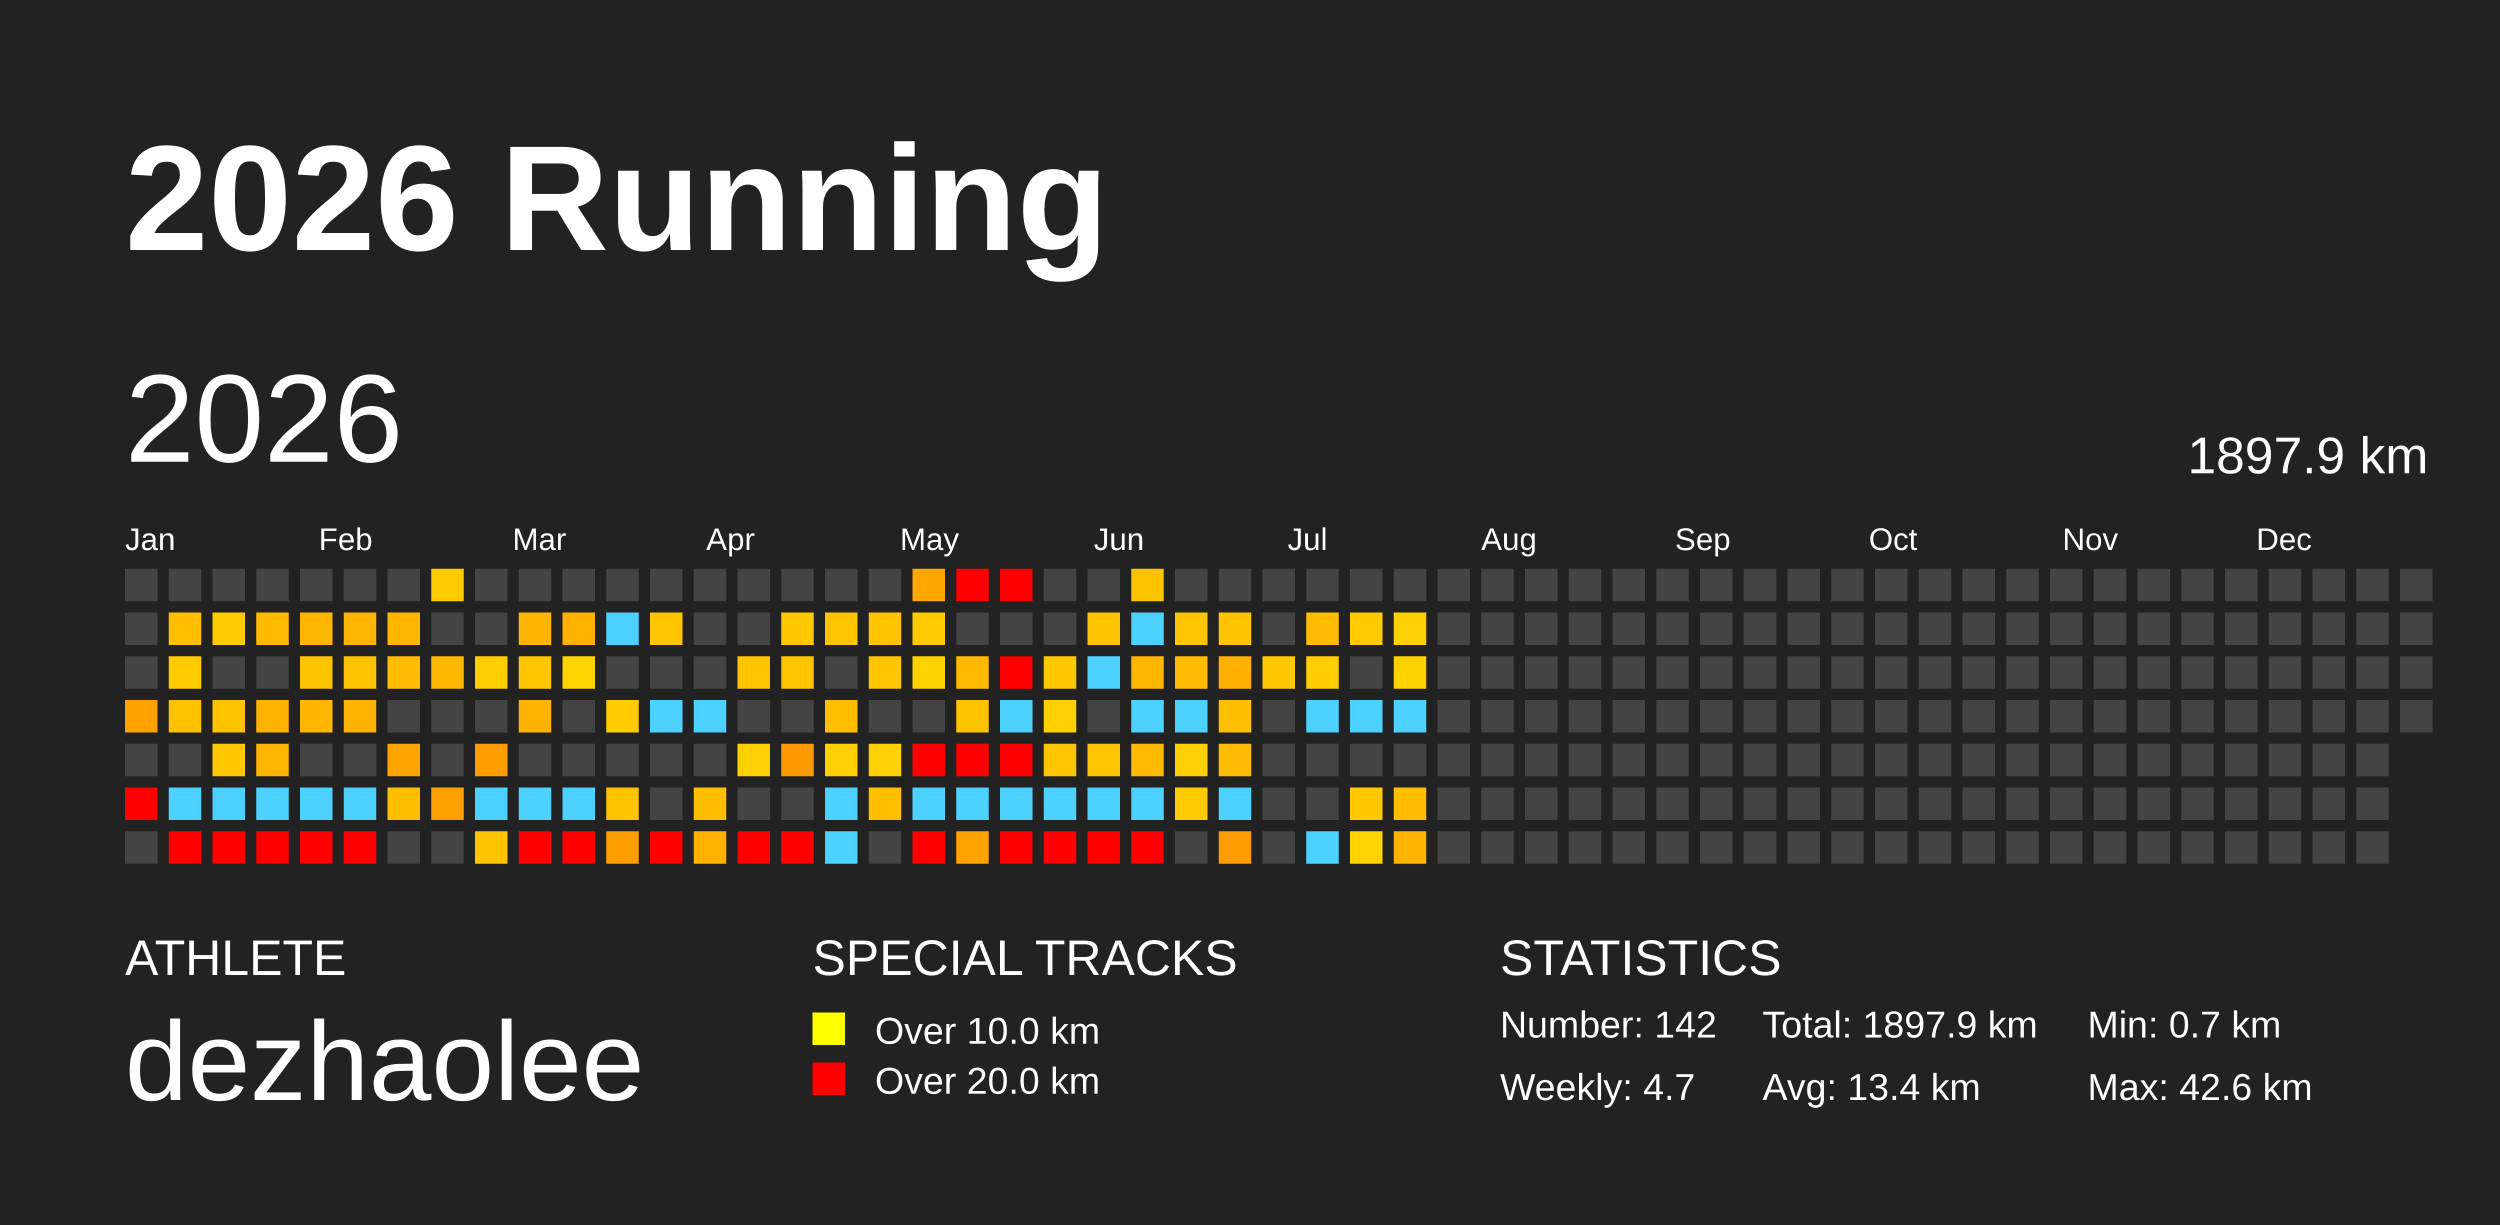
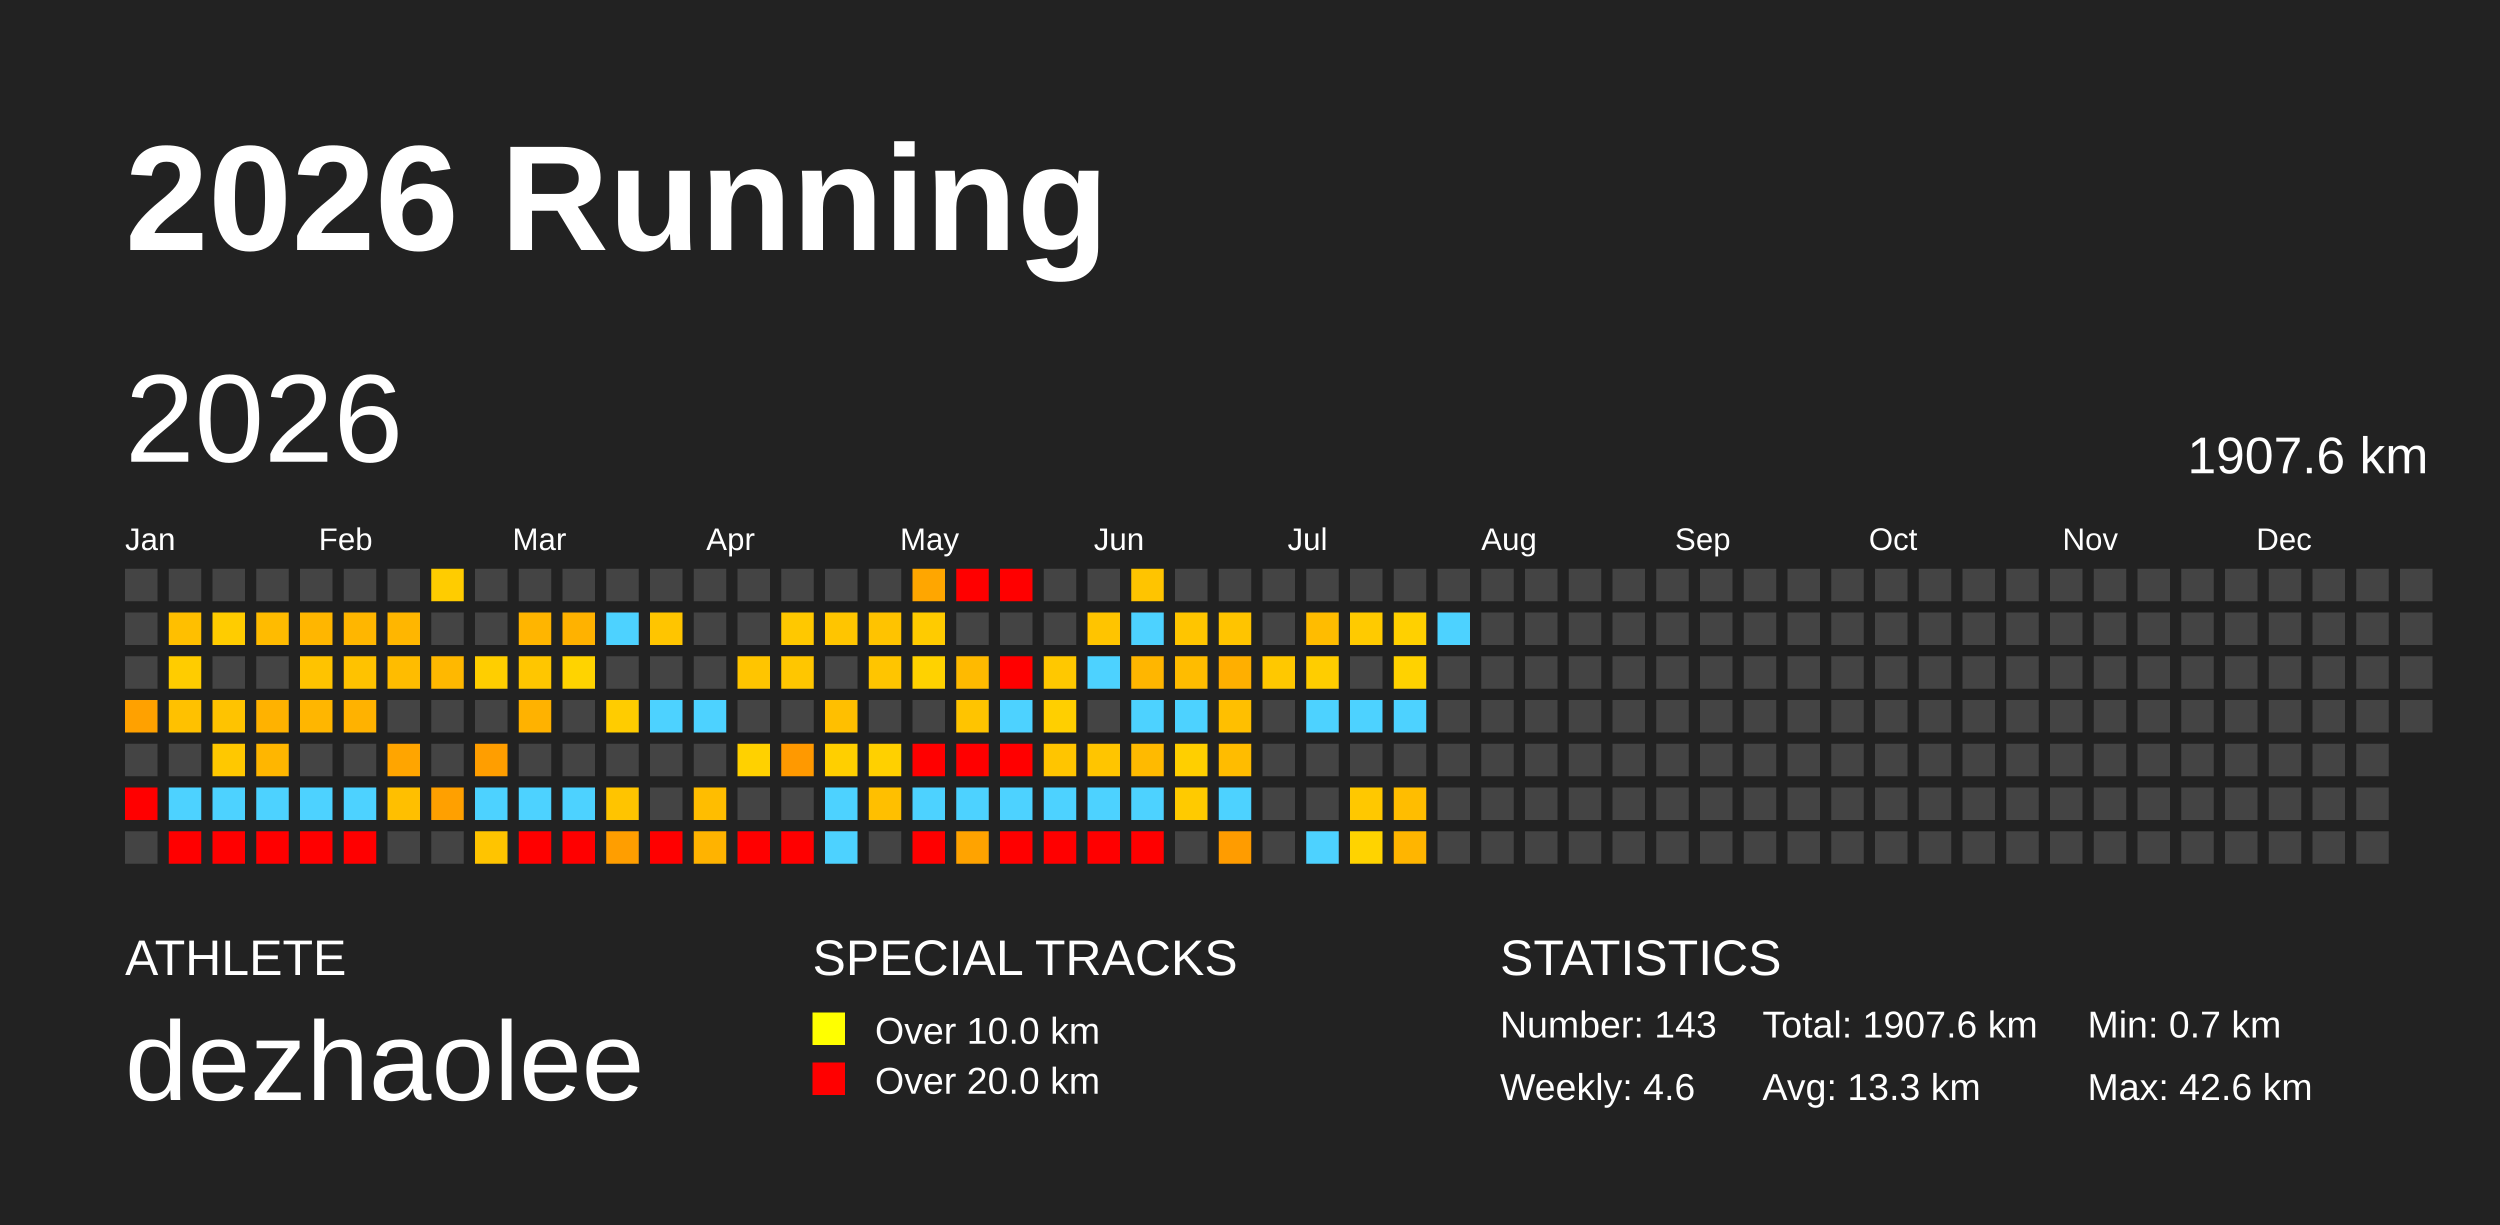
<svg xmlns="http://www.w3.org/2000/svg" baseProfile="full" height="98mm" version="1.1" viewBox="0,0,200,98" width="200mm">
  <defs />
  <rect fill="#222222" height="98" width="200" x="0" y="0" />
  <text fill="#FFFFFF" style="font-size:12px; font-family:Arial; font-weight:bold;" x="10" y="20">2026 Running</text>
  <text fill="#FFFFFF" style="font-size:4px; font-family:Arial" x="10" y="78">ATHLETE</text>
  <text fill="#FFFFFF" style="font-size:9px; font-family:Arial" x="10" y="88">dezhaolee</text>
  <text fill="#FFFFFF" style="font-size:4px; font-family:Arial" x="65" y="78">SPECIAL TRACKS</text>
  <rect fill="yellow" height="2.6" width="2.6" x="65" y="81" />
  <text fill="#FFFFFF" style="font-size:3px; font-family:Arial" x="70" y="83.5">Over 10.0 km</text>
  <rect fill="red" height="2.6" width="2.6" x="65" y="85" />
  <text fill="#FFFFFF" style="font-size:3px; font-family:Arial" x="70" y="87.5">Over 20.0 km</text>
  <text fill="#FFFFFF" style="font-size:4px; font-family:Arial" x="120" y="78">STATISTICS</text>
-   <text fill="#FFFFFF" style="font-size:3px; font-family:Arial" x="120" y="83">Number: 142</text>
-   <text fill="#FFFFFF" style="font-size:3px; font-family:Arial" x="120" y="88">Weekly: 4.7</text>
-   <text fill="#FFFFFF" style="font-size:3px; font-family:Arial" x="141" y="83">Total: 1897.9 km</text>
-   <text fill="#FFFFFF" style="font-size:3px; font-family:Arial" x="141" y="88">Avg: 13.4 km</text>
+   <text fill="#FFFFFF" style="font-size:3px; font-family:Arial" x="120" y="83">Number: 143</text>
+   <text fill="#FFFFFF" style="font-size:3px; font-family:Arial" x="120" y="88">Weekly: 4.6</text>
+   <text fill="#FFFFFF" style="font-size:3px; font-family:Arial" x="141" y="83">Total: 1907.6 km</text>
+   <text fill="#FFFFFF" style="font-size:3px; font-family:Arial" x="141" y="88">Avg: 13.3 km</text>
  <text fill="#FFFFFF" style="font-size:3px; font-family:Arial" x="167" y="83">Min: 0.7 km</text>
  <text fill="#FFFFFF" style="font-size:3px; font-family:Arial" x="167" y="88">Max: 42.6 km</text>
  <text dominant-baseline="hanging" fill="#FFFFFF" style="font-size:10.0px; font-family:Arial;" x="10" y="30">2026</text>
-   <text dominant-baseline="hanging" fill="#FFFFFF" style="font-size:4.125px; font-family:Arial;" x="175" y="35">1897.9 km</text>
+   <text dominant-baseline="hanging" fill="#FFFFFF" style="font-size:4.125px; font-family:Arial;" x="175" y="35">1907.6 km</text>
  <text fill="#FFFFFF" style="font-size:2.5px; font-family:Arial" x="10.0" y="44">Jan</text>
  <text fill="#FFFFFF" style="font-size:2.5px; font-family:Arial" x="25.5" y="44">Feb</text>
  <text fill="#FFFFFF" style="font-size:2.5px; font-family:Arial" x="41.0" y="44">Mar</text>
  <text fill="#FFFFFF" style="font-size:2.5px; font-family:Arial" x="56.5" y="44">Apr</text>
  <text fill="#FFFFFF" style="font-size:2.5px; font-family:Arial" x="72.0" y="44">May</text>
  <text fill="#FFFFFF" style="font-size:2.5px; font-family:Arial" x="87.5" y="44">Jun</text>
  <text fill="#FFFFFF" style="font-size:2.5px; font-family:Arial" x="103.0" y="44">Jul</text>
  <text fill="#FFFFFF" style="font-size:2.5px; font-family:Arial" x="118.5" y="44">Aug</text>
  <text fill="#FFFFFF" style="font-size:2.5px; font-family:Arial" x="134.0" y="44">Sep</text>
  <text fill="#FFFFFF" style="font-size:2.5px; font-family:Arial" x="149.5" y="44">Oct</text>
  <text fill="#FFFFFF" style="font-size:2.5px; font-family:Arial" x="165.0" y="44">Nov</text>
  <text fill="#FFFFFF" style="font-size:2.5px; font-family:Arial" x="180.5" y="44">Dec</text>
  <rect fill="#444444" height="2.6" width="2.6" x="10.0" y="45.5" />
  <rect fill="#444444" height="2.6" width="2.6" x="10.0" y="49.0" />
  <rect fill="#444444" height="2.6" width="2.6" x="10.0" y="52.5" />
  <rect fill="#ffa100" height="2.6" width="2.6" x="10.0" y="56.0" />
  <rect fill="#444444" height="2.6" width="2.6" x="10.0" y="59.5" />
  <rect fill="red" height="2.6" width="2.6" x="10.0" y="63.0" />
  <rect fill="#444444" height="2.6" width="2.6" x="10.0" y="66.5" />
  <rect fill="#444444" height="2.6" width="2.6" x="13.5" y="45.5" />
  <rect fill="#ffbf00" height="2.6" width="2.6" x="13.5" y="49.0" />
  <rect fill="#ffcc00" height="2.6" width="2.6" x="13.5" y="52.5" />
  <rect fill="#ffc100" height="2.6" width="2.6" x="13.5" y="56.0" />
  <rect fill="#444444" height="2.6" width="2.6" x="13.5" y="59.5" />
  <rect fill="#4dd2ff" height="2.6" width="2.6" x="13.5" y="63.0" />
  <rect fill="red" height="2.6" width="2.6" x="13.5" y="66.5" />
  <rect fill="#444444" height="2.6" width="2.6" x="17.0" y="45.5" />
  <rect fill="#ffcc00" height="2.6" width="2.6" x="17.0" y="49.0" />
  <rect fill="#444444" height="2.6" width="2.6" x="17.0" y="52.5" />
  <rect fill="#ffc300" height="2.6" width="2.6" x="17.0" y="56.0" />
  <rect fill="#ffc800" height="2.6" width="2.6" x="17.0" y="59.5" />
  <rect fill="#4dd2ff" height="2.6" width="2.6" x="17.0" y="63.0" />
  <rect fill="red" height="2.6" width="2.6" x="17.0" y="66.5" />
  <rect fill="#444444" height="2.6" width="2.6" x="20.5" y="45.5" />
  <rect fill="#ffbb00" height="2.6" width="2.6" x="20.5" y="49.0" />
  <rect fill="#444444" height="2.6" width="2.6" x="20.5" y="52.5" />
  <rect fill="#ffb200" height="2.6" width="2.6" x="20.5" y="56.0" />
  <rect fill="#ffb600" height="2.6" width="2.6" x="20.5" y="59.5" />
  <rect fill="#4dd2ff" height="2.6" width="2.6" x="20.5" y="63.0" />
  <rect fill="red" height="2.6" width="2.6" x="20.5" y="66.5" />
  <rect fill="#444444" height="2.6" width="2.6" x="24.0" y="45.5" />
  <rect fill="#ffb600" height="2.6" width="2.6" x="24.0" y="49.0" />
  <rect fill="#ffc300" height="2.6" width="2.6" x="24.0" y="52.5" />
  <rect fill="#ffb600" height="2.6" width="2.6" x="24.0" y="56.0" />
  <rect fill="#444444" height="2.6" width="2.6" x="24.0" y="59.5" />
  <rect fill="#4dd2ff" height="2.6" width="2.6" x="24.0" y="63.0" />
  <rect fill="red" height="2.6" width="2.6" x="24.0" y="66.5" />
  <rect fill="#444444" height="2.6" width="2.6" x="27.5" y="45.5" />
  <rect fill="#ffb600" height="2.6" width="2.6" x="27.5" y="49.0" />
  <rect fill="#ffc200" height="2.6" width="2.6" x="27.5" y="52.5" />
  <rect fill="#ffb200" height="2.6" width="2.6" x="27.5" y="56.0" />
  <rect fill="#444444" height="2.6" width="2.6" x="27.5" y="59.5" />
  <rect fill="#4dd2ff" height="2.6" width="2.6" x="27.5" y="63.0" />
  <rect fill="red" height="2.6" width="2.6" x="27.5" y="66.5" />
  <rect fill="#444444" height="2.6" width="2.6" x="31.0" y="45.5" />
  <rect fill="#ffb600" height="2.6" width="2.6" x="31.0" y="49.0" />
  <rect fill="#ffbc00" height="2.6" width="2.6" x="31.0" y="52.5" />
  <rect fill="#444444" height="2.6" width="2.6" x="31.0" y="56.0" />
  <rect fill="#ffa500" height="2.6" width="2.6" x="31.0" y="59.5" />
  <rect fill="#ffbf00" height="2.6" width="2.6" x="31.0" y="63.0" />
  <rect fill="#444444" height="2.6" width="2.6" x="31.0" y="66.5" />
  <rect fill="#ffcc00" height="2.6" width="2.6" x="34.5" y="45.5" />
  <rect fill="#444444" height="2.6" width="2.6" x="34.5" y="49.0" />
  <rect fill="#ffb800" height="2.6" width="2.6" x="34.5" y="52.5" />
  <rect fill="#444444" height="2.6" width="2.6" x="34.5" y="56.0" />
  <rect fill="#444444" height="2.6" width="2.6" x="34.5" y="59.5" />
  <rect fill="#ffa000" height="2.6" width="2.6" x="34.5" y="63.0" />
  <rect fill="#444444" height="2.6" width="2.6" x="34.5" y="66.5" />
  <rect fill="#444444" height="2.6" width="2.6" x="38.0" y="45.5" />
  <rect fill="#444444" height="2.6" width="2.6" x="38.0" y="49.0" />
  <rect fill="#ffce00" height="2.6" width="2.6" x="38.0" y="52.5" />
  <rect fill="#444444" height="2.6" width="2.6" x="38.0" y="56.0" />
  <rect fill="#ff9e00" height="2.6" width="2.6" x="38.0" y="59.5" />
  <rect fill="#4dd2ff" height="2.6" width="2.6" x="38.0" y="63.0" />
  <rect fill="#ffc400" height="2.6" width="2.6" x="38.0" y="66.5" />
  <rect fill="#444444" height="2.6" width="2.6" x="41.5" y="45.5" />
  <rect fill="#ffb500" height="2.6" width="2.6" x="41.5" y="49.0" />
  <rect fill="#ffc600" height="2.6" width="2.6" x="41.5" y="52.5" />
  <rect fill="#ffb200" height="2.6" width="2.6" x="41.5" y="56.0" />
  <rect fill="#444444" height="2.6" width="2.6" x="41.5" y="59.5" />
  <rect fill="#4dd2ff" height="2.6" width="2.6" x="41.5" y="63.0" />
  <rect fill="red" height="2.6" width="2.6" x="41.5" y="66.5" />
  <rect fill="#444444" height="2.6" width="2.6" x="45.0" y="45.5" />
  <rect fill="#ffb200" height="2.6" width="2.6" x="45.0" y="49.0" />
  <rect fill="#ffd300" height="2.6" width="2.6" x="45.0" y="52.5" />
  <rect fill="#444444" height="2.6" width="2.6" x="45.0" y="56.0" />
  <rect fill="#444444" height="2.6" width="2.6" x="45.0" y="59.5" />
  <rect fill="#4dd2ff" height="2.6" width="2.6" x="45.0" y="63.0" />
  <rect fill="red" height="2.6" width="2.6" x="45.0" y="66.5" />
  <rect fill="#444444" height="2.6" width="2.6" x="48.5" y="45.5" />
  <rect fill="#4dd2ff" height="2.6" width="2.6" x="48.5" y="49.0" />
  <rect fill="#444444" height="2.6" width="2.6" x="48.5" y="52.5" />
  <rect fill="#ffcc00" height="2.6" width="2.6" x="48.5" y="56.0" />
  <rect fill="#444444" height="2.6" width="2.6" x="48.5" y="59.5" />
  <rect fill="#ffc400" height="2.6" width="2.6" x="48.5" y="63.0" />
  <rect fill="#ff9e00" height="2.6" width="2.6" x="48.5" y="66.5" />
  <rect fill="#444444" height="2.6" width="2.6" x="52.0" y="45.5" />
  <rect fill="#ffc500" height="2.6" width="2.6" x="52.0" y="49.0" />
  <rect fill="#444444" height="2.6" width="2.6" x="52.0" y="52.5" />
  <rect fill="#4dd2ff" height="2.6" width="2.6" x="52.0" y="56.0" />
  <rect fill="#444444" height="2.6" width="2.6" x="52.0" y="59.5" />
  <rect fill="#444444" height="2.6" width="2.6" x="52.0" y="63.0" />
  <rect fill="red" height="2.6" width="2.6" x="52.0" y="66.5" />
  <rect fill="#444444" height="2.6" width="2.6" x="55.5" y="45.5" />
  <rect fill="#444444" height="2.6" width="2.6" x="55.5" y="49.0" />
  <rect fill="#444444" height="2.6" width="2.6" x="55.5" y="52.5" />
  <rect fill="#4dd2ff" height="2.6" width="2.6" x="55.5" y="56.0" />
  <rect fill="#444444" height="2.6" width="2.6" x="55.5" y="59.5" />
  <rect fill="#ffbd00" height="2.6" width="2.6" x="55.5" y="63.0" />
  <rect fill="#ffb300" height="2.6" width="2.6" x="55.5" y="66.5" />
  <rect fill="#444444" height="2.6" width="2.6" x="59.0" y="45.5" />
  <rect fill="#444444" height="2.6" width="2.6" x="59.0" y="49.0" />
  <rect fill="#ffc500" height="2.6" width="2.6" x="59.0" y="52.5" />
  <rect fill="#444444" height="2.6" width="2.6" x="59.0" y="56.0" />
  <rect fill="#ffd100" height="2.6" width="2.6" x="59.0" y="59.5" />
  <rect fill="#444444" height="2.6" width="2.6" x="59.0" y="63.0" />
  <rect fill="red" height="2.6" width="2.6" x="59.0" y="66.5" />
  <rect fill="#444444" height="2.6" width="2.6" x="62.5" y="45.5" />
  <rect fill="#ffc800" height="2.6" width="2.6" x="62.5" y="49.0" />
  <rect fill="#ffc600" height="2.6" width="2.6" x="62.5" y="52.5" />
  <rect fill="#444444" height="2.6" width="2.6" x="62.5" y="56.0" />
  <rect fill="#ff9900" height="2.6" width="2.6" x="62.5" y="59.5" />
  <rect fill="#444444" height="2.6" width="2.6" x="62.5" y="63.0" />
  <rect fill="red" height="2.6" width="2.6" x="62.5" y="66.5" />
  <rect fill="#444444" height="2.6" width="2.6" x="66.0" y="45.5" />
  <rect fill="#ffc500" height="2.6" width="2.6" x="66.0" y="49.0" />
  <rect fill="#444444" height="2.6" width="2.6" x="66.0" y="52.5" />
  <rect fill="#ffbf00" height="2.6" width="2.6" x="66.0" y="56.0" />
  <rect fill="#ffcf00" height="2.6" width="2.6" x="66.0" y="59.5" />
  <rect fill="#4dd2ff" height="2.6" width="2.6" x="66.0" y="63.0" />
  <rect fill="#4dd2ff" height="2.6" width="2.6" x="66.0" y="66.5" />
  <rect fill="#444444" height="2.6" width="2.6" x="69.5" y="45.5" />
  <rect fill="#ffc300" height="2.6" width="2.6" x="69.5" y="49.0" />
  <rect fill="#ffc500" height="2.6" width="2.6" x="69.5" y="52.5" />
  <rect fill="#444444" height="2.6" width="2.6" x="69.5" y="56.0" />
  <rect fill="#ffd000" height="2.6" width="2.6" x="69.5" y="59.5" />
  <rect fill="#ffbf00" height="2.6" width="2.6" x="69.5" y="63.0" />
  <rect fill="#444444" height="2.6" width="2.6" x="69.5" y="66.5" />
  <rect fill="#ffa600" height="2.6" width="2.6" x="73.0" y="45.5" />
  <rect fill="#ffcb00" height="2.6" width="2.6" x="73.0" y="49.0" />
  <rect fill="#ffd200" height="2.6" width="2.6" x="73.0" y="52.5" />
  <rect fill="#444444" height="2.6" width="2.6" x="73.0" y="56.0" />
  <rect fill="red" height="2.6" width="2.6" x="73.0" y="59.5" />
  <rect fill="#4dd2ff" height="2.6" width="2.6" x="73.0" y="63.0" />
  <rect fill="red" height="2.6" width="2.6" x="73.0" y="66.5" />
  <rect fill="red" height="2.6" width="2.6" x="76.5" y="45.5" />
  <rect fill="#444444" height="2.6" width="2.6" x="76.5" y="49.0" />
  <rect fill="#ffba00" height="2.6" width="2.6" x="76.5" y="52.5" />
  <rect fill="#ffc400" height="2.6" width="2.6" x="76.5" y="56.0" />
  <rect fill="red" height="2.6" width="2.6" x="76.5" y="59.5" />
  <rect fill="#4dd2ff" height="2.6" width="2.6" x="76.5" y="63.0" />
  <rect fill="#ffa300" height="2.6" width="2.6" x="76.5" y="66.5" />
  <rect fill="red" height="2.6" width="2.6" x="80.0" y="45.5" />
  <rect fill="#444444" height="2.6" width="2.6" x="80.0" y="49.0" />
  <rect fill="red" height="2.6" width="2.6" x="80.0" y="52.5" />
  <rect fill="#4dd2ff" height="2.6" width="2.6" x="80.0" y="56.0" />
  <rect fill="red" height="2.6" width="2.6" x="80.0" y="59.5" />
  <rect fill="#4dd2ff" height="2.6" width="2.6" x="80.0" y="63.0" />
  <rect fill="red" height="2.6" width="2.6" x="80.0" y="66.5" />
  <rect fill="#444444" height="2.6" width="2.6" x="83.5" y="45.5" />
  <rect fill="#444444" height="2.6" width="2.6" x="83.5" y="49.0" />
  <rect fill="#ffc800" height="2.6" width="2.6" x="83.5" y="52.5" />
  <rect fill="#ffcf00" height="2.6" width="2.6" x="83.5" y="56.0" />
  <rect fill="#ffc500" height="2.6" width="2.6" x="83.5" y="59.5" />
  <rect fill="#4dd2ff" height="2.6" width="2.6" x="83.5" y="63.0" />
  <rect fill="red" height="2.6" width="2.6" x="83.5" y="66.5" />
  <rect fill="#444444" height="2.6" width="2.6" x="87.0" y="45.5" />
  <rect fill="#ffc400" height="2.6" width="2.6" x="87.0" y="49.0" />
  <rect fill="#4dd2ff" height="2.6" width="2.6" x="87.0" y="52.5" />
  <rect fill="#444444" height="2.6" width="2.6" x="87.0" y="56.0" />
  <rect fill="#ffc500" height="2.6" width="2.6" x="87.0" y="59.5" />
  <rect fill="#4dd2ff" height="2.6" width="2.6" x="87.0" y="63.0" />
  <rect fill="red" height="2.6" width="2.6" x="87.0" y="66.5" />
  <rect fill="#ffc400" height="2.6" width="2.6" x="90.5" y="45.5" />
  <rect fill="#4dd2ff" height="2.6" width="2.6" x="90.5" y="49.0" />
  <rect fill="#ffb600" height="2.6" width="2.6" x="90.5" y="52.5" />
  <rect fill="#4dd2ff" height="2.6" width="2.6" x="90.5" y="56.0" />
  <rect fill="#ffba00" height="2.6" width="2.6" x="90.5" y="59.5" />
  <rect fill="#4dd2ff" height="2.6" width="2.6" x="90.5" y="63.0" />
  <rect fill="red" height="2.6" width="2.6" x="90.5" y="66.5" />
  <rect fill="#444444" height="2.6" width="2.6" x="94.0" y="45.5" />
  <rect fill="#ffc500" height="2.6" width="2.6" x="94.0" y="49.0" />
  <rect fill="#ffbc00" height="2.6" width="2.6" x="94.0" y="52.5" />
  <rect fill="#4dd2ff" height="2.6" width="2.6" x="94.0" y="56.0" />
  <rect fill="#ffcf00" height="2.6" width="2.6" x="94.0" y="59.5" />
  <rect fill="#ffca00" height="2.6" width="2.6" x="94.0" y="63.0" />
  <rect fill="#444444" height="2.6" width="2.6" x="94.0" y="66.5" />
  <rect fill="#444444" height="2.6" width="2.6" x="97.5" y="45.5" />
  <rect fill="#ffc400" height="2.6" width="2.6" x="97.5" y="49.0" />
  <rect fill="#ffaf00" height="2.6" width="2.6" x="97.5" y="52.5" />
  <rect fill="#ffbf00" height="2.6" width="2.6" x="97.5" y="56.0" />
  <rect fill="#ffbc00" height="2.6" width="2.6" x="97.5" y="59.5" />
  <rect fill="#4dd2ff" height="2.6" width="2.6" x="97.5" y="63.0" />
  <rect fill="#ff9c00" height="2.6" width="2.6" x="97.5" y="66.5" />
  <rect fill="#444444" height="2.6" width="2.6" x="101.0" y="45.5" />
  <rect fill="#444444" height="2.6" width="2.6" x="101.0" y="49.0" />
  <rect fill="#ffc800" height="2.6" width="2.6" x="101.0" y="52.5" />
  <rect fill="#444444" height="2.6" width="2.6" x="101.0" y="56.0" />
  <rect fill="#444444" height="2.6" width="2.6" x="101.0" y="59.5" />
  <rect fill="#444444" height="2.6" width="2.6" x="101.0" y="63.0" />
  <rect fill="#444444" height="2.6" width="2.6" x="101.0" y="66.5" />
  <rect fill="#444444" height="2.6" width="2.6" x="104.5" y="45.5" />
  <rect fill="#ffbc00" height="2.6" width="2.6" x="104.5" y="49.0" />
  <rect fill="#ffcd00" height="2.6" width="2.6" x="104.5" y="52.5" />
  <rect fill="#4dd2ff" height="2.6" width="2.6" x="104.5" y="56.0" />
  <rect fill="#444444" height="2.6" width="2.6" x="104.5" y="59.5" />
  <rect fill="#444444" height="2.6" width="2.6" x="104.5" y="63.0" />
  <rect fill="#4dd2ff" height="2.6" width="2.6" x="104.5" y="66.5" />
  <rect fill="#444444" height="2.6" width="2.6" x="108.0" y="45.5" />
  <rect fill="#ffca00" height="2.6" width="2.6" x="108.0" y="49.0" />
  <rect fill="#444444" height="2.6" width="2.6" x="108.0" y="52.5" />
  <rect fill="#4dd2ff" height="2.6" width="2.6" x="108.0" y="56.0" />
  <rect fill="#444444" height="2.6" width="2.6" x="108.0" y="59.5" />
  <rect fill="#ffc800" height="2.6" width="2.6" x="108.0" y="63.0" />
  <rect fill="#ffd300" height="2.6" width="2.6" x="108.0" y="66.5" />
  <rect fill="#444444" height="2.6" width="2.6" x="111.5" y="45.5" />
  <rect fill="#ffd000" height="2.6" width="2.6" x="111.5" y="49.0" />
  <rect fill="#ffd200" height="2.6" width="2.6" x="111.5" y="52.5" />
  <rect fill="#4dd2ff" height="2.6" width="2.6" x="111.5" y="56.0" />
  <rect fill="#444444" height="2.6" width="2.6" x="111.5" y="59.5" />
  <rect fill="#ffbd00" height="2.6" width="2.6" x="111.5" y="63.0" />
  <rect fill="#ffb500" height="2.6" width="2.6" x="111.5" y="66.5" />
  <rect fill="#444444" height="2.6" width="2.6" x="115.0" y="45.5" />
-   <rect fill="#444444" height="2.6" width="2.6" x="115.0" y="49.0" />
+   <rect fill="#4dd2ff" height="2.6" width="2.6" x="115.0" y="49.0" />
  <rect fill="#444444" height="2.6" width="2.6" x="115.0" y="52.5" />
  <rect fill="#444444" height="2.6" width="2.6" x="115.0" y="56.0" />
  <rect fill="#444444" height="2.6" width="2.6" x="115.0" y="59.5" />
  <rect fill="#444444" height="2.6" width="2.6" x="115.0" y="63.0" />
  <rect fill="#444444" height="2.6" width="2.6" x="115.0" y="66.5" />
  <rect fill="#444444" height="2.6" width="2.6" x="118.5" y="45.5" />
  <rect fill="#444444" height="2.6" width="2.6" x="118.5" y="49.0" />
  <rect fill="#444444" height="2.6" width="2.6" x="118.5" y="52.5" />
  <rect fill="#444444" height="2.6" width="2.6" x="118.5" y="56.0" />
  <rect fill="#444444" height="2.6" width="2.6" x="118.5" y="59.5" />
  <rect fill="#444444" height="2.6" width="2.6" x="118.5" y="63.0" />
  <rect fill="#444444" height="2.6" width="2.6" x="118.5" y="66.5" />
  <rect fill="#444444" height="2.6" width="2.6" x="122.0" y="45.5" />
  <rect fill="#444444" height="2.6" width="2.6" x="122.0" y="49.0" />
  <rect fill="#444444" height="2.6" width="2.6" x="122.0" y="52.5" />
  <rect fill="#444444" height="2.6" width="2.6" x="122.0" y="56.0" />
  <rect fill="#444444" height="2.6" width="2.6" x="122.0" y="59.5" />
  <rect fill="#444444" height="2.6" width="2.6" x="122.0" y="63.0" />
  <rect fill="#444444" height="2.6" width="2.6" x="122.0" y="66.5" />
  <rect fill="#444444" height="2.6" width="2.6" x="125.5" y="45.5" />
  <rect fill="#444444" height="2.6" width="2.6" x="125.5" y="49.0" />
  <rect fill="#444444" height="2.6" width="2.6" x="125.5" y="52.5" />
  <rect fill="#444444" height="2.6" width="2.6" x="125.5" y="56.0" />
  <rect fill="#444444" height="2.6" width="2.6" x="125.5" y="59.5" />
  <rect fill="#444444" height="2.6" width="2.6" x="125.5" y="63.0" />
  <rect fill="#444444" height="2.6" width="2.6" x="125.5" y="66.5" />
  <rect fill="#444444" height="2.6" width="2.6" x="129.0" y="45.5" />
  <rect fill="#444444" height="2.6" width="2.6" x="129.0" y="49.0" />
  <rect fill="#444444" height="2.6" width="2.6" x="129.0" y="52.5" />
  <rect fill="#444444" height="2.6" width="2.6" x="129.0" y="56.0" />
  <rect fill="#444444" height="2.6" width="2.6" x="129.0" y="59.5" />
  <rect fill="#444444" height="2.6" width="2.6" x="129.0" y="63.0" />
  <rect fill="#444444" height="2.6" width="2.6" x="129.0" y="66.5" />
  <rect fill="#444444" height="2.6" width="2.6" x="132.5" y="45.5" />
  <rect fill="#444444" height="2.6" width="2.6" x="132.5" y="49.0" />
  <rect fill="#444444" height="2.6" width="2.6" x="132.5" y="52.5" />
  <rect fill="#444444" height="2.6" width="2.6" x="132.5" y="56.0" />
  <rect fill="#444444" height="2.6" width="2.6" x="132.5" y="59.5" />
  <rect fill="#444444" height="2.6" width="2.6" x="132.5" y="63.0" />
  <rect fill="#444444" height="2.6" width="2.6" x="132.5" y="66.5" />
  <rect fill="#444444" height="2.6" width="2.6" x="136.0" y="45.5" />
  <rect fill="#444444" height="2.6" width="2.6" x="136.0" y="49.0" />
  <rect fill="#444444" height="2.6" width="2.6" x="136.0" y="52.5" />
  <rect fill="#444444" height="2.6" width="2.6" x="136.0" y="56.0" />
  <rect fill="#444444" height="2.6" width="2.6" x="136.0" y="59.5" />
  <rect fill="#444444" height="2.6" width="2.6" x="136.0" y="63.0" />
  <rect fill="#444444" height="2.6" width="2.6" x="136.0" y="66.5" />
  <rect fill="#444444" height="2.6" width="2.6" x="139.5" y="45.5" />
  <rect fill="#444444" height="2.6" width="2.6" x="139.5" y="49.0" />
  <rect fill="#444444" height="2.6" width="2.6" x="139.5" y="52.5" />
  <rect fill="#444444" height="2.6" width="2.6" x="139.5" y="56.0" />
  <rect fill="#444444" height="2.6" width="2.6" x="139.5" y="59.5" />
  <rect fill="#444444" height="2.6" width="2.6" x="139.5" y="63.0" />
  <rect fill="#444444" height="2.6" width="2.6" x="139.5" y="66.5" />
  <rect fill="#444444" height="2.6" width="2.6" x="143.0" y="45.5" />
  <rect fill="#444444" height="2.6" width="2.6" x="143.0" y="49.0" />
  <rect fill="#444444" height="2.6" width="2.6" x="143.0" y="52.5" />
  <rect fill="#444444" height="2.6" width="2.6" x="143.0" y="56.0" />
  <rect fill="#444444" height="2.6" width="2.6" x="143.0" y="59.5" />
  <rect fill="#444444" height="2.6" width="2.6" x="143.0" y="63.0" />
  <rect fill="#444444" height="2.6" width="2.6" x="143.0" y="66.5" />
  <rect fill="#444444" height="2.6" width="2.6" x="146.5" y="45.5" />
  <rect fill="#444444" height="2.6" width="2.6" x="146.5" y="49.0" />
  <rect fill="#444444" height="2.6" width="2.6" x="146.5" y="52.5" />
  <rect fill="#444444" height="2.6" width="2.6" x="146.5" y="56.0" />
  <rect fill="#444444" height="2.6" width="2.6" x="146.5" y="59.5" />
  <rect fill="#444444" height="2.6" width="2.6" x="146.5" y="63.0" />
  <rect fill="#444444" height="2.6" width="2.6" x="146.5" y="66.5" />
  <rect fill="#444444" height="2.6" width="2.6" x="150.0" y="45.5" />
  <rect fill="#444444" height="2.6" width="2.6" x="150.0" y="49.0" />
  <rect fill="#444444" height="2.6" width="2.6" x="150.0" y="52.5" />
  <rect fill="#444444" height="2.6" width="2.6" x="150.0" y="56.0" />
  <rect fill="#444444" height="2.6" width="2.6" x="150.0" y="59.5" />
  <rect fill="#444444" height="2.6" width="2.6" x="150.0" y="63.0" />
  <rect fill="#444444" height="2.6" width="2.6" x="150.0" y="66.5" />
  <rect fill="#444444" height="2.6" width="2.6" x="153.5" y="45.5" />
  <rect fill="#444444" height="2.6" width="2.6" x="153.5" y="49.0" />
  <rect fill="#444444" height="2.6" width="2.6" x="153.5" y="52.5" />
  <rect fill="#444444" height="2.6" width="2.6" x="153.5" y="56.0" />
  <rect fill="#444444" height="2.6" width="2.6" x="153.5" y="59.5" />
  <rect fill="#444444" height="2.6" width="2.6" x="153.5" y="63.0" />
  <rect fill="#444444" height="2.6" width="2.6" x="153.5" y="66.5" />
  <rect fill="#444444" height="2.6" width="2.6" x="157.0" y="45.5" />
  <rect fill="#444444" height="2.6" width="2.6" x="157.0" y="49.0" />
  <rect fill="#444444" height="2.6" width="2.6" x="157.0" y="52.5" />
  <rect fill="#444444" height="2.6" width="2.6" x="157.0" y="56.0" />
  <rect fill="#444444" height="2.6" width="2.6" x="157.0" y="59.5" />
  <rect fill="#444444" height="2.6" width="2.6" x="157.0" y="63.0" />
  <rect fill="#444444" height="2.6" width="2.6" x="157.0" y="66.5" />
  <rect fill="#444444" height="2.6" width="2.6" x="160.5" y="45.5" />
  <rect fill="#444444" height="2.6" width="2.6" x="160.5" y="49.0" />
  <rect fill="#444444" height="2.6" width="2.6" x="160.5" y="52.5" />
  <rect fill="#444444" height="2.6" width="2.6" x="160.5" y="56.0" />
  <rect fill="#444444" height="2.6" width="2.6" x="160.5" y="59.5" />
  <rect fill="#444444" height="2.6" width="2.6" x="160.5" y="63.0" />
  <rect fill="#444444" height="2.6" width="2.6" x="160.5" y="66.5" />
  <rect fill="#444444" height="2.6" width="2.6" x="164.0" y="45.5" />
  <rect fill="#444444" height="2.6" width="2.6" x="164.0" y="49.0" />
  <rect fill="#444444" height="2.6" width="2.6" x="164.0" y="52.5" />
  <rect fill="#444444" height="2.6" width="2.6" x="164.0" y="56.0" />
  <rect fill="#444444" height="2.6" width="2.6" x="164.0" y="59.5" />
  <rect fill="#444444" height="2.6" width="2.6" x="164.0" y="63.0" />
  <rect fill="#444444" height="2.6" width="2.6" x="164.0" y="66.5" />
  <rect fill="#444444" height="2.6" width="2.6" x="167.5" y="45.5" />
  <rect fill="#444444" height="2.6" width="2.6" x="167.5" y="49.0" />
  <rect fill="#444444" height="2.6" width="2.6" x="167.5" y="52.5" />
  <rect fill="#444444" height="2.6" width="2.6" x="167.5" y="56.0" />
  <rect fill="#444444" height="2.6" width="2.6" x="167.5" y="59.5" />
  <rect fill="#444444" height="2.6" width="2.6" x="167.5" y="63.0" />
  <rect fill="#444444" height="2.6" width="2.6" x="167.5" y="66.5" />
  <rect fill="#444444" height="2.6" width="2.6" x="171.0" y="45.5" />
  <rect fill="#444444" height="2.6" width="2.6" x="171.0" y="49.0" />
  <rect fill="#444444" height="2.6" width="2.6" x="171.0" y="52.5" />
  <rect fill="#444444" height="2.6" width="2.6" x="171.0" y="56.0" />
  <rect fill="#444444" height="2.6" width="2.6" x="171.0" y="59.5" />
  <rect fill="#444444" height="2.6" width="2.6" x="171.0" y="63.0" />
  <rect fill="#444444" height="2.6" width="2.6" x="171.0" y="66.5" />
  <rect fill="#444444" height="2.6" width="2.6" x="174.5" y="45.5" />
  <rect fill="#444444" height="2.6" width="2.6" x="174.5" y="49.0" />
  <rect fill="#444444" height="2.6" width="2.6" x="174.5" y="52.5" />
  <rect fill="#444444" height="2.6" width="2.6" x="174.5" y="56.0" />
  <rect fill="#444444" height="2.6" width="2.6" x="174.5" y="59.5" />
  <rect fill="#444444" height="2.6" width="2.6" x="174.5" y="63.0" />
  <rect fill="#444444" height="2.6" width="2.6" x="174.5" y="66.5" />
  <rect fill="#444444" height="2.6" width="2.6" x="178.0" y="45.5" />
  <rect fill="#444444" height="2.6" width="2.6" x="178.0" y="49.0" />
  <rect fill="#444444" height="2.6" width="2.6" x="178.0" y="52.5" />
  <rect fill="#444444" height="2.6" width="2.6" x="178.0" y="56.0" />
  <rect fill="#444444" height="2.6" width="2.6" x="178.0" y="59.5" />
  <rect fill="#444444" height="2.6" width="2.6" x="178.0" y="63.0" />
  <rect fill="#444444" height="2.6" width="2.6" x="178.0" y="66.5" />
  <rect fill="#444444" height="2.6" width="2.6" x="181.5" y="45.5" />
  <rect fill="#444444" height="2.6" width="2.6" x="181.5" y="49.0" />
  <rect fill="#444444" height="2.6" width="2.6" x="181.5" y="52.5" />
  <rect fill="#444444" height="2.6" width="2.6" x="181.5" y="56.0" />
  <rect fill="#444444" height="2.6" width="2.6" x="181.5" y="59.5" />
  <rect fill="#444444" height="2.6" width="2.6" x="181.5" y="63.0" />
  <rect fill="#444444" height="2.6" width="2.6" x="181.5" y="66.5" />
  <rect fill="#444444" height="2.6" width="2.6" x="185.0" y="45.5" />
  <rect fill="#444444" height="2.6" width="2.6" x="185.0" y="49.0" />
  <rect fill="#444444" height="2.6" width="2.6" x="185.0" y="52.5" />
  <rect fill="#444444" height="2.6" width="2.6" x="185.0" y="56.0" />
  <rect fill="#444444" height="2.6" width="2.6" x="185.0" y="59.5" />
  <rect fill="#444444" height="2.6" width="2.6" x="185.0" y="63.0" />
  <rect fill="#444444" height="2.6" width="2.6" x="185.0" y="66.5" />
  <rect fill="#444444" height="2.6" width="2.6" x="188.5" y="45.5" />
  <rect fill="#444444" height="2.6" width="2.6" x="188.5" y="49.0" />
  <rect fill="#444444" height="2.6" width="2.6" x="188.5" y="52.5" />
  <rect fill="#444444" height="2.6" width="2.6" x="188.5" y="56.0" />
  <rect fill="#444444" height="2.6" width="2.6" x="188.5" y="59.5" />
  <rect fill="#444444" height="2.6" width="2.6" x="188.5" y="63.0" />
  <rect fill="#444444" height="2.6" width="2.6" x="188.5" y="66.5" />
  <rect fill="#444444" height="2.6" width="2.6" x="192.0" y="45.5" />
  <rect fill="#444444" height="2.6" width="2.6" x="192.0" y="49.0" />
  <rect fill="#444444" height="2.6" width="2.6" x="192.0" y="52.5" />
  <rect fill="#444444" height="2.6" width="2.6" x="192.0" y="56.0" />
</svg>
